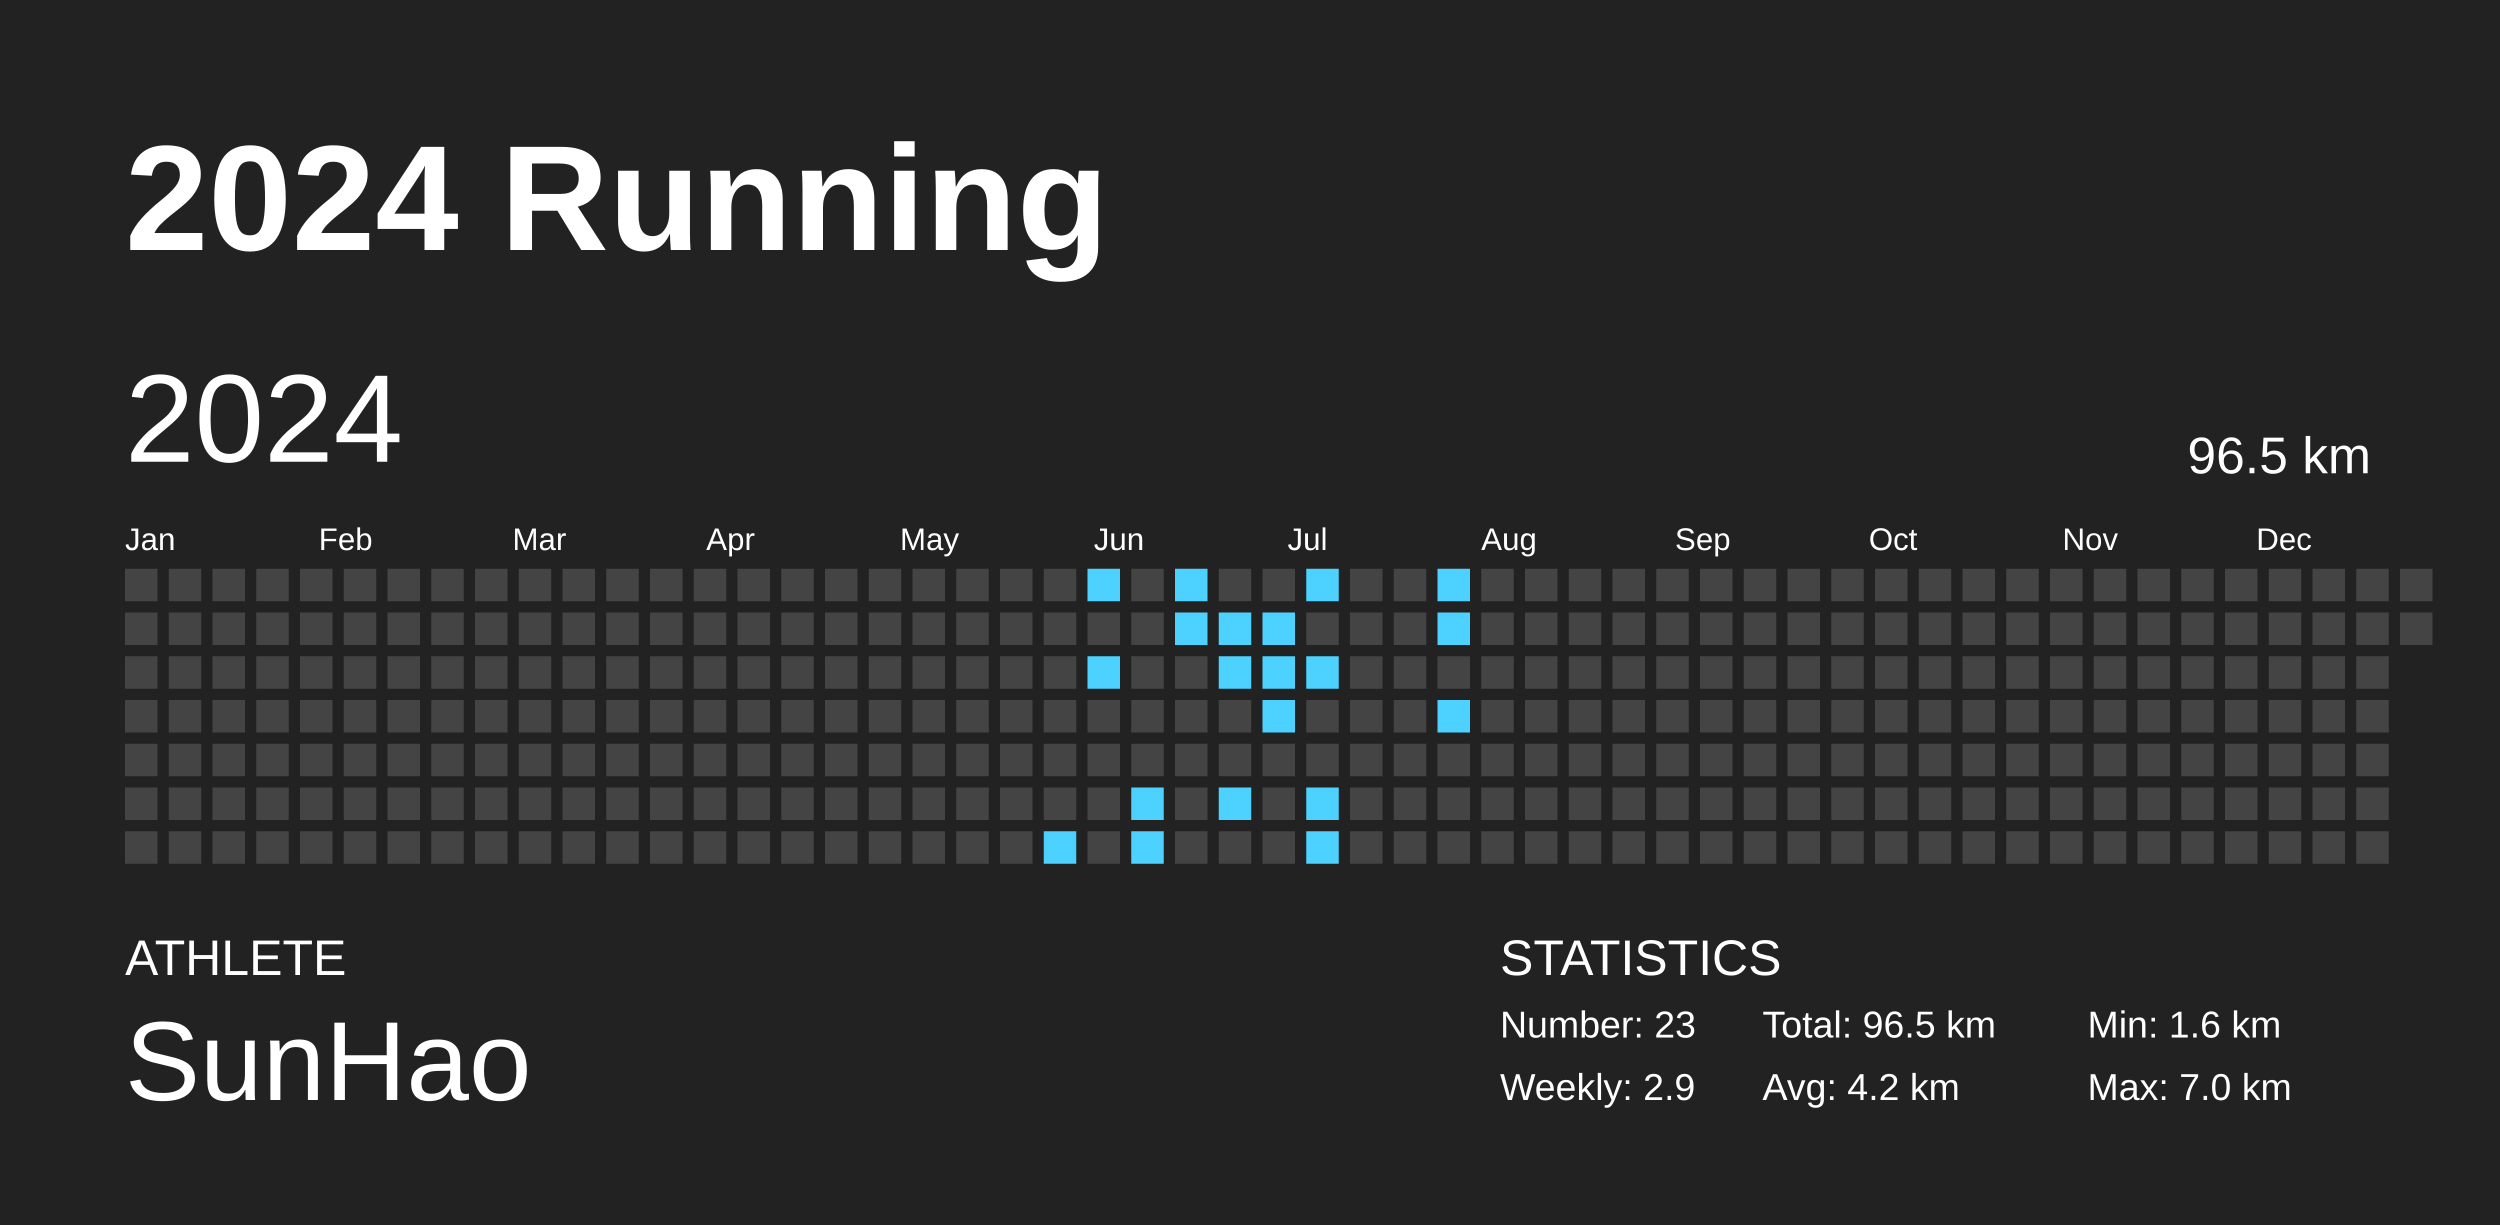
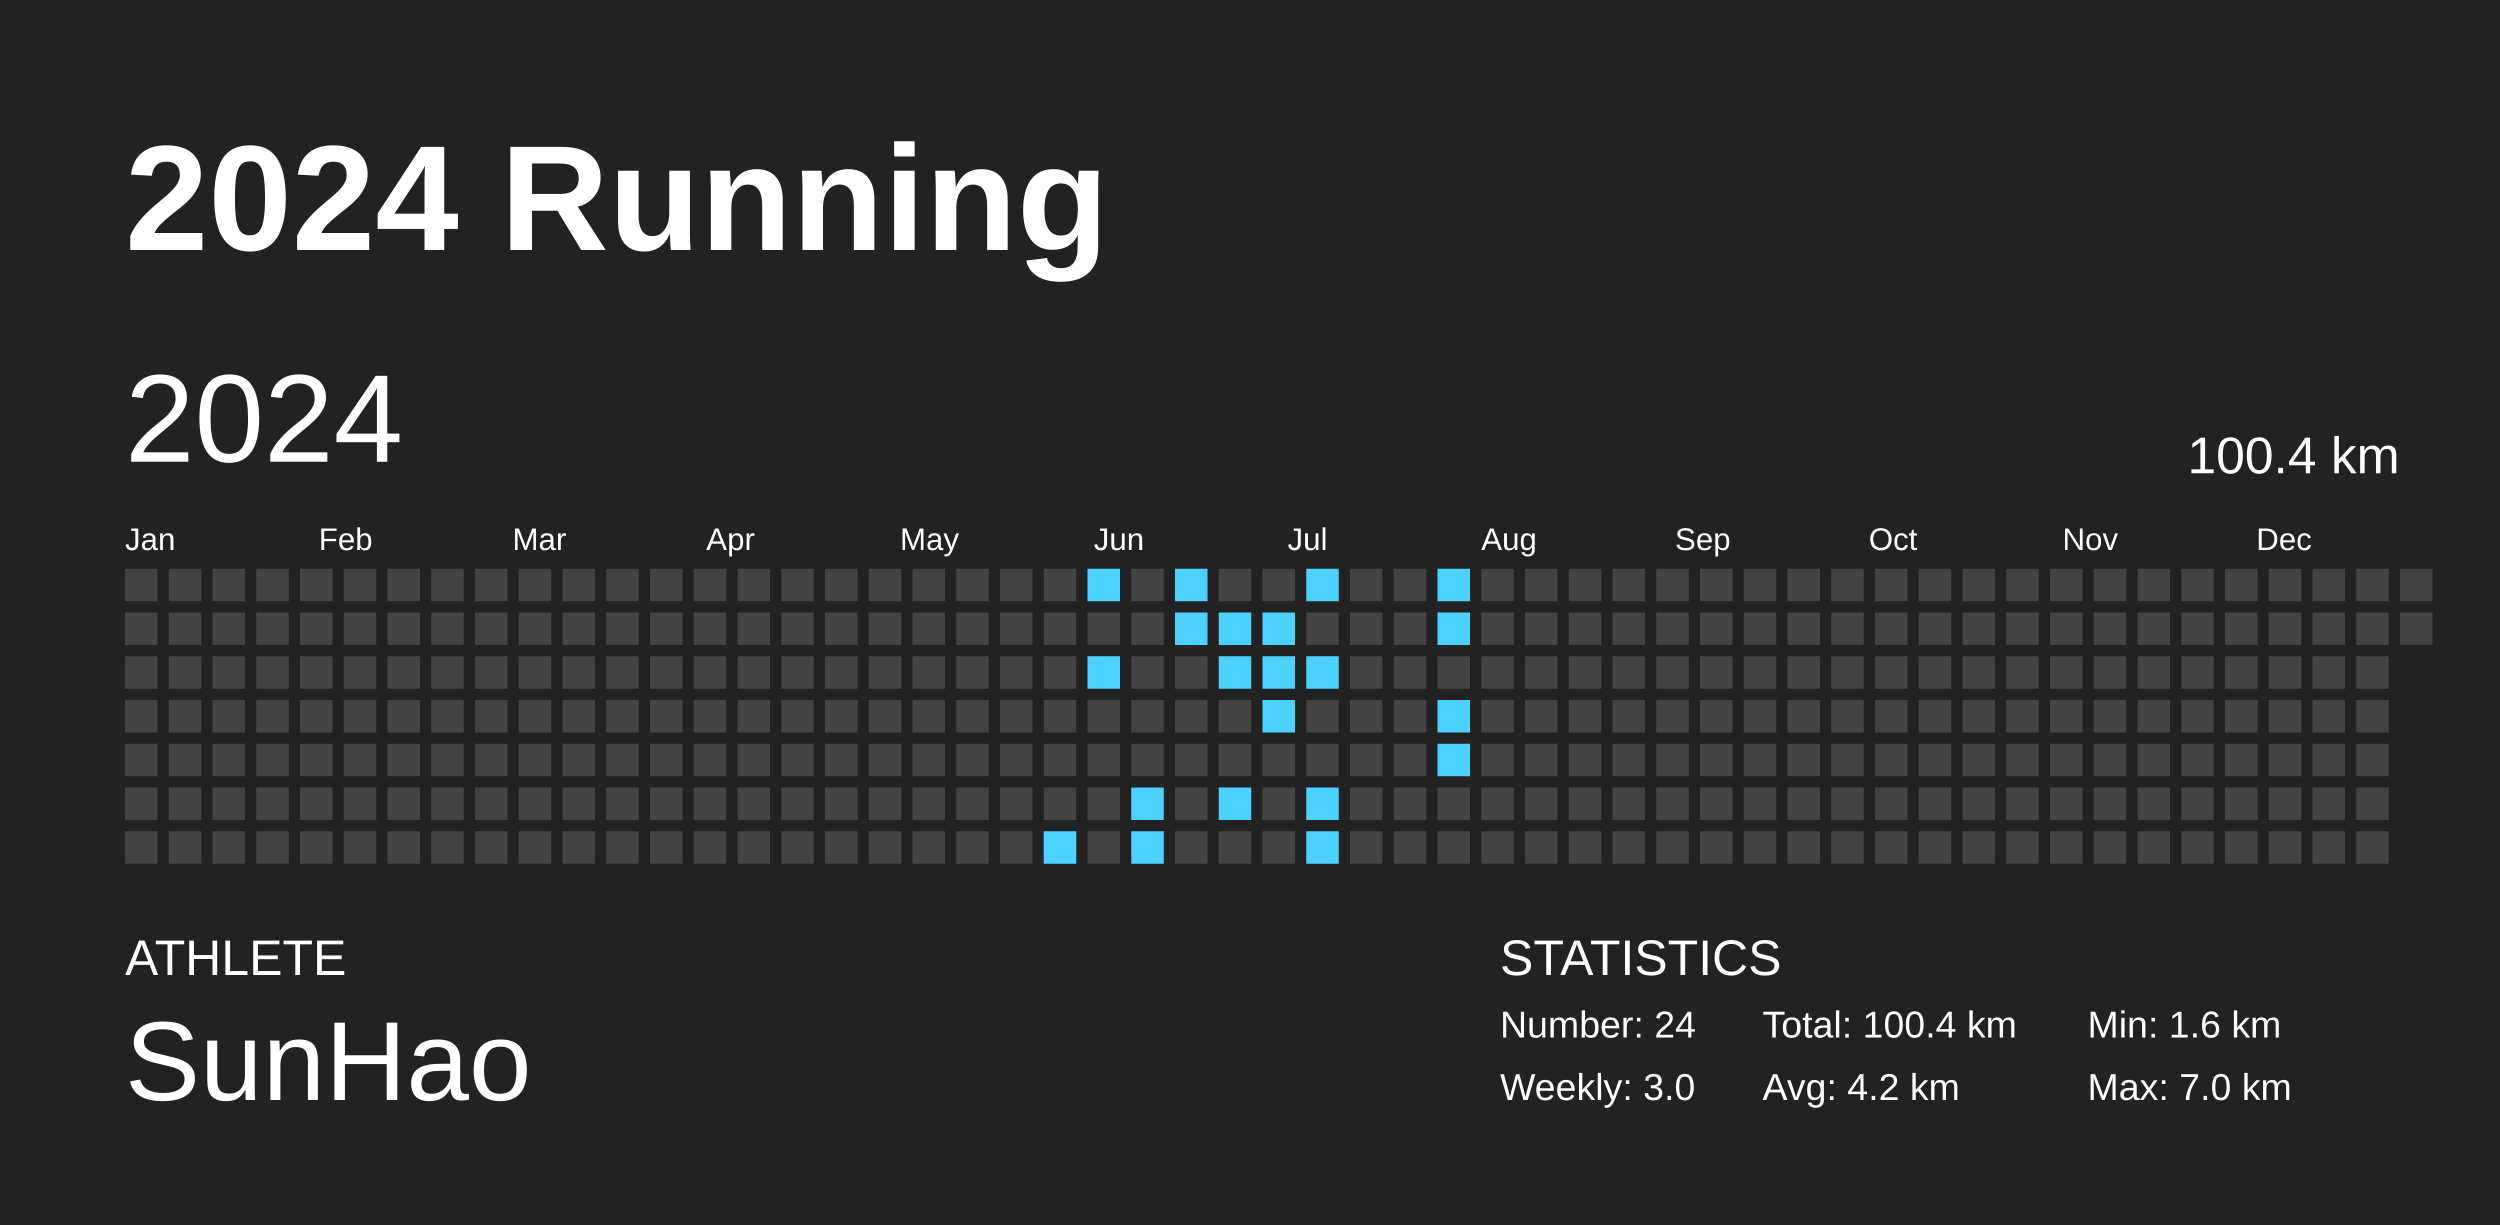
<svg xmlns="http://www.w3.org/2000/svg" baseProfile="full" height="98mm" version="1.1" viewBox="0,0,200,98" width="200mm">
  <defs />
  <rect fill="#222222" height="98" width="200" x="0" y="0" />
  <text fill="#FFFFFF" style="font-size:12px; font-family:Arial; font-weight:bold;" x="10" y="20">2024 Running</text>
  <text fill="#FFFFFF" style="font-size:4px; font-family:Arial" x="10" y="78">ATHLETE</text>
  <text fill="#FFFFFF" style="font-size:9px; font-family:Arial" x="10" y="88">SunHao</text>
  <text fill="#FFFFFF" style="font-size:4px; font-family:Arial" x="120" y="78">STATISTICS</text>
-   <text fill="#FFFFFF" style="font-size:3px; font-family:Arial" x="120" y="83">Number: 23</text>
-   <text fill="#FFFFFF" style="font-size:3px; font-family:Arial" x="120" y="88">Weekly: 2.9</text>
-   <text fill="#FFFFFF" style="font-size:3px; font-family:Arial" x="141" y="83">Total: 96.5 km</text>
+   <text fill="#FFFFFF" style="font-size:3px; font-family:Arial" x="120" y="83">Number: 24</text>
+   <text fill="#FFFFFF" style="font-size:3px; font-family:Arial" x="120" y="88">Weekly: 3.0</text>
+   <text fill="#FFFFFF" style="font-size:3px; font-family:Arial" x="141" y="83">Total: 100.4 km</text>
  <text fill="#FFFFFF" style="font-size:3px; font-family:Arial" x="141" y="88">Avg: 4.2 km</text>
  <text fill="#FFFFFF" style="font-size:3px; font-family:Arial" x="167" y="83">Min: 1.6 km</text>
  <text fill="#FFFFFF" style="font-size:3px; font-family:Arial" x="167" y="88">Max: 7.0 km</text>
  <text dominant-baseline="hanging" fill="#FFFFFF" style="font-size:10.0px; font-family:Arial;" x="10" y="30">2024</text>
-   <text dominant-baseline="hanging" fill="#FFFFFF" style="font-size:4.125px; font-family:Arial;" x="175" y="35">96.5 km</text>
+   <text dominant-baseline="hanging" fill="#FFFFFF" style="font-size:4.125px; font-family:Arial;" x="175" y="35">100.4 km</text>
  <text fill="#FFFFFF" style="font-size:2.5px; font-family:Arial" x="10.0" y="44">Jan</text>
  <text fill="#FFFFFF" style="font-size:2.5px; font-family:Arial" x="25.5" y="44">Feb</text>
  <text fill="#FFFFFF" style="font-size:2.5px; font-family:Arial" x="41.0" y="44">Mar</text>
  <text fill="#FFFFFF" style="font-size:2.5px; font-family:Arial" x="56.5" y="44">Apr</text>
  <text fill="#FFFFFF" style="font-size:2.5px; font-family:Arial" x="72.0" y="44">May</text>
  <text fill="#FFFFFF" style="font-size:2.5px; font-family:Arial" x="87.5" y="44">Jun</text>
  <text fill="#FFFFFF" style="font-size:2.5px; font-family:Arial" x="103.0" y="44">Jul</text>
  <text fill="#FFFFFF" style="font-size:2.5px; font-family:Arial" x="118.5" y="44">Aug</text>
  <text fill="#FFFFFF" style="font-size:2.5px; font-family:Arial" x="134.0" y="44">Sep</text>
  <text fill="#FFFFFF" style="font-size:2.5px; font-family:Arial" x="149.5" y="44">Oct</text>
  <text fill="#FFFFFF" style="font-size:2.5px; font-family:Arial" x="165.0" y="44">Nov</text>
  <text fill="#FFFFFF" style="font-size:2.5px; font-family:Arial" x="180.5" y="44">Dec</text>
  <rect fill="#444444" height="2.6" width="2.6" x="10.0" y="45.5" />
  <rect fill="#444444" height="2.6" width="2.6" x="10.0" y="49.0" />
  <rect fill="#444444" height="2.6" width="2.6" x="10.0" y="52.5" />
  <rect fill="#444444" height="2.6" width="2.6" x="10.0" y="56.0" />
  <rect fill="#444444" height="2.6" width="2.6" x="10.0" y="59.5" />
  <rect fill="#444444" height="2.6" width="2.6" x="10.0" y="63.0" />
  <rect fill="#444444" height="2.6" width="2.6" x="10.0" y="66.5" />
  <rect fill="#444444" height="2.6" width="2.6" x="13.5" y="45.5" />
  <rect fill="#444444" height="2.6" width="2.6" x="13.5" y="49.0" />
  <rect fill="#444444" height="2.6" width="2.6" x="13.5" y="52.5" />
  <rect fill="#444444" height="2.6" width="2.6" x="13.5" y="56.0" />
  <rect fill="#444444" height="2.6" width="2.6" x="13.5" y="59.5" />
  <rect fill="#444444" height="2.6" width="2.6" x="13.5" y="63.0" />
  <rect fill="#444444" height="2.6" width="2.6" x="13.5" y="66.5" />
  <rect fill="#444444" height="2.6" width="2.6" x="17.0" y="45.5" />
  <rect fill="#444444" height="2.6" width="2.6" x="17.0" y="49.0" />
  <rect fill="#444444" height="2.6" width="2.6" x="17.0" y="52.5" />
  <rect fill="#444444" height="2.6" width="2.6" x="17.0" y="56.0" />
  <rect fill="#444444" height="2.6" width="2.6" x="17.0" y="59.5" />
  <rect fill="#444444" height="2.6" width="2.6" x="17.0" y="63.0" />
  <rect fill="#444444" height="2.6" width="2.6" x="17.0" y="66.5" />
  <rect fill="#444444" height="2.6" width="2.6" x="20.5" y="45.5" />
  <rect fill="#444444" height="2.6" width="2.6" x="20.5" y="49.0" />
  <rect fill="#444444" height="2.6" width="2.6" x="20.5" y="52.5" />
  <rect fill="#444444" height="2.6" width="2.6" x="20.5" y="56.0" />
  <rect fill="#444444" height="2.6" width="2.6" x="20.5" y="59.5" />
  <rect fill="#444444" height="2.6" width="2.6" x="20.5" y="63.0" />
  <rect fill="#444444" height="2.6" width="2.6" x="20.5" y="66.5" />
  <rect fill="#444444" height="2.6" width="2.6" x="24.0" y="45.5" />
  <rect fill="#444444" height="2.6" width="2.6" x="24.0" y="49.0" />
  <rect fill="#444444" height="2.6" width="2.6" x="24.0" y="52.5" />
  <rect fill="#444444" height="2.6" width="2.6" x="24.0" y="56.0" />
  <rect fill="#444444" height="2.6" width="2.6" x="24.0" y="59.5" />
  <rect fill="#444444" height="2.6" width="2.6" x="24.0" y="63.0" />
  <rect fill="#444444" height="2.6" width="2.6" x="24.0" y="66.5" />
  <rect fill="#444444" height="2.6" width="2.6" x="27.5" y="45.5" />
  <rect fill="#444444" height="2.6" width="2.6" x="27.5" y="49.0" />
  <rect fill="#444444" height="2.6" width="2.6" x="27.5" y="52.5" />
  <rect fill="#444444" height="2.6" width="2.6" x="27.5" y="56.0" />
  <rect fill="#444444" height="2.6" width="2.6" x="27.5" y="59.5" />
  <rect fill="#444444" height="2.6" width="2.6" x="27.5" y="63.0" />
  <rect fill="#444444" height="2.6" width="2.6" x="27.5" y="66.5" />
  <rect fill="#444444" height="2.6" width="2.6" x="31.0" y="45.5" />
  <rect fill="#444444" height="2.6" width="2.6" x="31.0" y="49.0" />
  <rect fill="#444444" height="2.6" width="2.6" x="31.0" y="52.5" />
  <rect fill="#444444" height="2.6" width="2.6" x="31.0" y="56.0" />
  <rect fill="#444444" height="2.6" width="2.6" x="31.0" y="59.5" />
  <rect fill="#444444" height="2.6" width="2.6" x="31.0" y="63.0" />
  <rect fill="#444444" height="2.6" width="2.6" x="31.0" y="66.5" />
  <rect fill="#444444" height="2.6" width="2.6" x="34.5" y="45.5" />
  <rect fill="#444444" height="2.6" width="2.6" x="34.5" y="49.0" />
  <rect fill="#444444" height="2.6" width="2.6" x="34.5" y="52.5" />
  <rect fill="#444444" height="2.6" width="2.6" x="34.5" y="56.0" />
  <rect fill="#444444" height="2.6" width="2.6" x="34.5" y="59.5" />
  <rect fill="#444444" height="2.6" width="2.6" x="34.5" y="63.0" />
  <rect fill="#444444" height="2.6" width="2.6" x="34.5" y="66.5" />
  <rect fill="#444444" height="2.6" width="2.6" x="38.0" y="45.5" />
  <rect fill="#444444" height="2.6" width="2.6" x="38.0" y="49.0" />
  <rect fill="#444444" height="2.6" width="2.6" x="38.0" y="52.5" />
  <rect fill="#444444" height="2.6" width="2.6" x="38.0" y="56.0" />
  <rect fill="#444444" height="2.6" width="2.6" x="38.0" y="59.5" />
  <rect fill="#444444" height="2.6" width="2.6" x="38.0" y="63.0" />
  <rect fill="#444444" height="2.6" width="2.6" x="38.0" y="66.5" />
  <rect fill="#444444" height="2.6" width="2.6" x="41.5" y="45.5" />
  <rect fill="#444444" height="2.6" width="2.6" x="41.5" y="49.0" />
  <rect fill="#444444" height="2.6" width="2.6" x="41.5" y="52.5" />
  <rect fill="#444444" height="2.6" width="2.6" x="41.5" y="56.0" />
  <rect fill="#444444" height="2.6" width="2.6" x="41.5" y="59.5" />
  <rect fill="#444444" height="2.6" width="2.6" x="41.5" y="63.0" />
  <rect fill="#444444" height="2.6" width="2.6" x="41.5" y="66.5" />
  <rect fill="#444444" height="2.6" width="2.6" x="45.0" y="45.5" />
  <rect fill="#444444" height="2.6" width="2.6" x="45.0" y="49.0" />
  <rect fill="#444444" height="2.6" width="2.6" x="45.0" y="52.5" />
  <rect fill="#444444" height="2.6" width="2.6" x="45.0" y="56.0" />
  <rect fill="#444444" height="2.6" width="2.6" x="45.0" y="59.5" />
  <rect fill="#444444" height="2.6" width="2.6" x="45.0" y="63.0" />
  <rect fill="#444444" height="2.6" width="2.6" x="45.0" y="66.5" />
  <rect fill="#444444" height="2.6" width="2.6" x="48.5" y="45.5" />
  <rect fill="#444444" height="2.6" width="2.6" x="48.5" y="49.0" />
  <rect fill="#444444" height="2.6" width="2.6" x="48.5" y="52.5" />
  <rect fill="#444444" height="2.6" width="2.6" x="48.5" y="56.0" />
  <rect fill="#444444" height="2.6" width="2.6" x="48.5" y="59.5" />
  <rect fill="#444444" height="2.6" width="2.6" x="48.5" y="63.0" />
  <rect fill="#444444" height="2.6" width="2.6" x="48.5" y="66.5" />
  <rect fill="#444444" height="2.6" width="2.6" x="52.0" y="45.5" />
  <rect fill="#444444" height="2.6" width="2.6" x="52.0" y="49.0" />
  <rect fill="#444444" height="2.6" width="2.6" x="52.0" y="52.5" />
  <rect fill="#444444" height="2.6" width="2.6" x="52.0" y="56.0" />
  <rect fill="#444444" height="2.6" width="2.6" x="52.0" y="59.5" />
  <rect fill="#444444" height="2.6" width="2.6" x="52.0" y="63.0" />
  <rect fill="#444444" height="2.6" width="2.6" x="52.0" y="66.5" />
  <rect fill="#444444" height="2.6" width="2.6" x="55.5" y="45.5" />
  <rect fill="#444444" height="2.6" width="2.6" x="55.5" y="49.0" />
  <rect fill="#444444" height="2.6" width="2.6" x="55.5" y="52.5" />
  <rect fill="#444444" height="2.6" width="2.6" x="55.5" y="56.0" />
  <rect fill="#444444" height="2.6" width="2.6" x="55.5" y="59.5" />
  <rect fill="#444444" height="2.6" width="2.6" x="55.5" y="63.0" />
  <rect fill="#444444" height="2.6" width="2.6" x="55.5" y="66.5" />
  <rect fill="#444444" height="2.6" width="2.6" x="59.0" y="45.5" />
  <rect fill="#444444" height="2.6" width="2.6" x="59.0" y="49.0" />
  <rect fill="#444444" height="2.6" width="2.6" x="59.0" y="52.5" />
  <rect fill="#444444" height="2.6" width="2.6" x="59.0" y="56.0" />
  <rect fill="#444444" height="2.6" width="2.6" x="59.0" y="59.5" />
  <rect fill="#444444" height="2.6" width="2.6" x="59.0" y="63.0" />
  <rect fill="#444444" height="2.6" width="2.6" x="59.0" y="66.5" />
  <rect fill="#444444" height="2.6" width="2.6" x="62.5" y="45.5" />
  <rect fill="#444444" height="2.6" width="2.6" x="62.5" y="49.0" />
  <rect fill="#444444" height="2.6" width="2.6" x="62.5" y="52.5" />
  <rect fill="#444444" height="2.6" width="2.6" x="62.5" y="56.0" />
  <rect fill="#444444" height="2.6" width="2.6" x="62.5" y="59.5" />
  <rect fill="#444444" height="2.6" width="2.6" x="62.5" y="63.0" />
  <rect fill="#444444" height="2.6" width="2.6" x="62.5" y="66.5" />
  <rect fill="#444444" height="2.6" width="2.6" x="66.0" y="45.5" />
  <rect fill="#444444" height="2.6" width="2.6" x="66.0" y="49.0" />
  <rect fill="#444444" height="2.6" width="2.6" x="66.0" y="52.5" />
  <rect fill="#444444" height="2.6" width="2.6" x="66.0" y="56.0" />
  <rect fill="#444444" height="2.6" width="2.6" x="66.0" y="59.5" />
  <rect fill="#444444" height="2.6" width="2.6" x="66.0" y="63.0" />
  <rect fill="#444444" height="2.6" width="2.6" x="66.0" y="66.5" />
  <rect fill="#444444" height="2.6" width="2.6" x="69.5" y="45.5" />
  <rect fill="#444444" height="2.6" width="2.6" x="69.5" y="49.0" />
  <rect fill="#444444" height="2.6" width="2.6" x="69.5" y="52.5" />
  <rect fill="#444444" height="2.6" width="2.6" x="69.5" y="56.0" />
  <rect fill="#444444" height="2.6" width="2.6" x="69.5" y="59.5" />
  <rect fill="#444444" height="2.6" width="2.6" x="69.5" y="63.0" />
  <rect fill="#444444" height="2.6" width="2.6" x="69.5" y="66.5" />
  <rect fill="#444444" height="2.6" width="2.6" x="73.0" y="45.5" />
  <rect fill="#444444" height="2.6" width="2.6" x="73.0" y="49.0" />
  <rect fill="#444444" height="2.6" width="2.6" x="73.0" y="52.5" />
  <rect fill="#444444" height="2.6" width="2.6" x="73.0" y="56.0" />
  <rect fill="#444444" height="2.6" width="2.6" x="73.0" y="59.5" />
  <rect fill="#444444" height="2.6" width="2.6" x="73.0" y="63.0" />
  <rect fill="#444444" height="2.6" width="2.6" x="73.0" y="66.5" />
  <rect fill="#444444" height="2.6" width="2.6" x="76.5" y="45.5" />
  <rect fill="#444444" height="2.6" width="2.6" x="76.5" y="49.0" />
  <rect fill="#444444" height="2.6" width="2.6" x="76.5" y="52.5" />
  <rect fill="#444444" height="2.6" width="2.6" x="76.5" y="56.0" />
  <rect fill="#444444" height="2.6" width="2.6" x="76.5" y="59.5" />
  <rect fill="#444444" height="2.6" width="2.6" x="76.5" y="63.0" />
  <rect fill="#444444" height="2.6" width="2.6" x="76.5" y="66.5" />
  <rect fill="#444444" height="2.6" width="2.6" x="80.0" y="45.5" />
  <rect fill="#444444" height="2.6" width="2.6" x="80.0" y="49.0" />
  <rect fill="#444444" height="2.6" width="2.6" x="80.0" y="52.5" />
  <rect fill="#444444" height="2.6" width="2.6" x="80.0" y="56.0" />
  <rect fill="#444444" height="2.6" width="2.6" x="80.0" y="59.5" />
  <rect fill="#444444" height="2.6" width="2.6" x="80.0" y="63.0" />
  <rect fill="#444444" height="2.6" width="2.6" x="80.0" y="66.5" />
  <rect fill="#444444" height="2.6" width="2.6" x="83.5" y="45.5" />
  <rect fill="#444444" height="2.6" width="2.6" x="83.5" y="49.0" />
  <rect fill="#444444" height="2.6" width="2.6" x="83.5" y="52.5" />
  <rect fill="#444444" height="2.6" width="2.6" x="83.5" y="56.0" />
  <rect fill="#444444" height="2.6" width="2.6" x="83.5" y="59.5" />
  <rect fill="#444444" height="2.6" width="2.6" x="83.5" y="63.0" />
  <rect fill="#4dd2ff" height="2.6" width="2.6" x="83.5" y="66.5" />
  <rect fill="#4dd2ff" height="2.6" width="2.6" x="87.0" y="45.5" />
  <rect fill="#444444" height="2.6" width="2.6" x="87.0" y="49.0" />
  <rect fill="#4dd2ff" height="2.6" width="2.6" x="87.0" y="52.5" />
  <rect fill="#444444" height="2.6" width="2.6" x="87.0" y="56.0" />
  <rect fill="#444444" height="2.6" width="2.6" x="87.0" y="59.5" />
  <rect fill="#444444" height="2.6" width="2.6" x="87.0" y="63.0" />
  <rect fill="#444444" height="2.6" width="2.6" x="87.0" y="66.5" />
  <rect fill="#444444" height="2.6" width="2.6" x="90.5" y="45.5" />
  <rect fill="#444444" height="2.6" width="2.6" x="90.5" y="49.0" />
  <rect fill="#444444" height="2.6" width="2.6" x="90.5" y="52.5" />
  <rect fill="#444444" height="2.6" width="2.6" x="90.5" y="56.0" />
  <rect fill="#444444" height="2.6" width="2.6" x="90.5" y="59.5" />
  <rect fill="#4dd2ff" height="2.6" width="2.6" x="90.5" y="63.0" />
  <rect fill="#4dd2ff" height="2.6" width="2.6" x="90.5" y="66.5" />
  <rect fill="#4dd2ff" height="2.6" width="2.6" x="94.0" y="45.5" />
  <rect fill="#4dd2ff" height="2.6" width="2.6" x="94.0" y="49.0" />
  <rect fill="#444444" height="2.6" width="2.6" x="94.0" y="52.5" />
  <rect fill="#444444" height="2.6" width="2.6" x="94.0" y="56.0" />
  <rect fill="#444444" height="2.6" width="2.6" x="94.0" y="59.5" />
  <rect fill="#444444" height="2.6" width="2.6" x="94.0" y="63.0" />
  <rect fill="#444444" height="2.6" width="2.6" x="94.0" y="66.5" />
  <rect fill="#444444" height="2.6" width="2.6" x="97.5" y="45.5" />
  <rect fill="#4dd2ff" height="2.6" width="2.6" x="97.5" y="49.0" />
  <rect fill="#4dd2ff" height="2.6" width="2.6" x="97.5" y="52.5" />
  <rect fill="#444444" height="2.6" width="2.6" x="97.5" y="56.0" />
  <rect fill="#444444" height="2.6" width="2.6" x="97.5" y="59.5" />
  <rect fill="#4dd2ff" height="2.6" width="2.6" x="97.5" y="63.0" />
  <rect fill="#444444" height="2.6" width="2.6" x="97.5" y="66.5" />
  <rect fill="#444444" height="2.6" width="2.6" x="101.0" y="45.5" />
  <rect fill="#4dd2ff" height="2.6" width="2.6" x="101.0" y="49.0" />
  <rect fill="#4dd2ff" height="2.6" width="2.6" x="101.0" y="52.5" />
  <rect fill="#4dd2ff" height="2.6" width="2.6" x="101.0" y="56.0" />
  <rect fill="#444444" height="2.6" width="2.6" x="101.0" y="59.5" />
  <rect fill="#444444" height="2.6" width="2.6" x="101.0" y="63.0" />
  <rect fill="#444444" height="2.6" width="2.6" x="101.0" y="66.5" />
  <rect fill="#4dd2ff" height="2.6" width="2.6" x="104.5" y="45.5" />
  <rect fill="#444444" height="2.6" width="2.6" x="104.5" y="49.0" />
  <rect fill="#4dd2ff" height="2.6" width="2.6" x="104.5" y="52.5" />
  <rect fill="#444444" height="2.6" width="2.6" x="104.5" y="56.0" />
  <rect fill="#444444" height="2.6" width="2.6" x="104.5" y="59.5" />
  <rect fill="#4dd2ff" height="2.6" width="2.6" x="104.5" y="63.0" />
  <rect fill="#4dd2ff" height="2.6" width="2.6" x="104.5" y="66.5" />
  <rect fill="#444444" height="2.6" width="2.6" x="108.0" y="45.5" />
  <rect fill="#444444" height="2.6" width="2.6" x="108.0" y="49.0" />
  <rect fill="#444444" height="2.6" width="2.6" x="108.0" y="52.5" />
  <rect fill="#444444" height="2.6" width="2.6" x="108.0" y="56.0" />
  <rect fill="#444444" height="2.6" width="2.6" x="108.0" y="59.5" />
  <rect fill="#444444" height="2.6" width="2.6" x="108.0" y="63.0" />
  <rect fill="#444444" height="2.6" width="2.6" x="108.0" y="66.5" />
  <rect fill="#444444" height="2.6" width="2.6" x="111.5" y="45.5" />
  <rect fill="#444444" height="2.6" width="2.6" x="111.5" y="49.0" />
  <rect fill="#444444" height="2.6" width="2.6" x="111.5" y="52.5" />
  <rect fill="#444444" height="2.6" width="2.6" x="111.5" y="56.0" />
  <rect fill="#444444" height="2.6" width="2.6" x="111.5" y="59.5" />
  <rect fill="#444444" height="2.6" width="2.6" x="111.5" y="63.0" />
  <rect fill="#444444" height="2.6" width="2.6" x="111.5" y="66.5" />
  <rect fill="#4dd2ff" height="2.6" width="2.6" x="115.0" y="45.5" />
  <rect fill="#4dd2ff" height="2.6" width="2.6" x="115.0" y="49.0" />
  <rect fill="#444444" height="2.6" width="2.6" x="115.0" y="52.5" />
  <rect fill="#4dd2ff" height="2.6" width="2.6" x="115.0" y="56.0" />
-   <rect fill="#444444" height="2.6" width="2.6" x="115.0" y="59.5" />
+   <rect fill="#4dd2ff" height="2.6" width="2.6" x="115.0" y="59.5" />
  <rect fill="#444444" height="2.6" width="2.6" x="115.0" y="63.0" />
  <rect fill="#444444" height="2.6" width="2.6" x="115.0" y="66.5" />
  <rect fill="#444444" height="2.6" width="2.6" x="118.5" y="45.5" />
  <rect fill="#444444" height="2.6" width="2.6" x="118.5" y="49.0" />
  <rect fill="#444444" height="2.6" width="2.6" x="118.5" y="52.5" />
  <rect fill="#444444" height="2.6" width="2.6" x="118.5" y="56.0" />
  <rect fill="#444444" height="2.6" width="2.6" x="118.5" y="59.5" />
  <rect fill="#444444" height="2.6" width="2.6" x="118.5" y="63.0" />
  <rect fill="#444444" height="2.6" width="2.6" x="118.5" y="66.5" />
  <rect fill="#444444" height="2.6" width="2.6" x="122.0" y="45.5" />
  <rect fill="#444444" height="2.6" width="2.6" x="122.0" y="49.0" />
  <rect fill="#444444" height="2.6" width="2.6" x="122.0" y="52.5" />
  <rect fill="#444444" height="2.6" width="2.6" x="122.0" y="56.0" />
  <rect fill="#444444" height="2.6" width="2.6" x="122.0" y="59.5" />
  <rect fill="#444444" height="2.6" width="2.6" x="122.0" y="63.0" />
  <rect fill="#444444" height="2.6" width="2.6" x="122.0" y="66.5" />
  <rect fill="#444444" height="2.6" width="2.6" x="125.5" y="45.5" />
  <rect fill="#444444" height="2.6" width="2.6" x="125.5" y="49.0" />
  <rect fill="#444444" height="2.6" width="2.6" x="125.5" y="52.5" />
  <rect fill="#444444" height="2.6" width="2.6" x="125.5" y="56.0" />
  <rect fill="#444444" height="2.6" width="2.6" x="125.5" y="59.5" />
  <rect fill="#444444" height="2.6" width="2.6" x="125.5" y="63.0" />
  <rect fill="#444444" height="2.6" width="2.6" x="125.5" y="66.5" />
  <rect fill="#444444" height="2.6" width="2.6" x="129.0" y="45.5" />
  <rect fill="#444444" height="2.6" width="2.6" x="129.0" y="49.0" />
  <rect fill="#444444" height="2.6" width="2.6" x="129.0" y="52.5" />
  <rect fill="#444444" height="2.6" width="2.6" x="129.0" y="56.0" />
  <rect fill="#444444" height="2.6" width="2.6" x="129.0" y="59.5" />
  <rect fill="#444444" height="2.6" width="2.6" x="129.0" y="63.0" />
  <rect fill="#444444" height="2.6" width="2.6" x="129.0" y="66.5" />
  <rect fill="#444444" height="2.6" width="2.6" x="132.5" y="45.5" />
  <rect fill="#444444" height="2.6" width="2.6" x="132.5" y="49.0" />
  <rect fill="#444444" height="2.6" width="2.6" x="132.5" y="52.5" />
  <rect fill="#444444" height="2.6" width="2.6" x="132.5" y="56.0" />
  <rect fill="#444444" height="2.6" width="2.6" x="132.5" y="59.5" />
  <rect fill="#444444" height="2.6" width="2.6" x="132.5" y="63.0" />
  <rect fill="#444444" height="2.6" width="2.6" x="132.5" y="66.5" />
  <rect fill="#444444" height="2.6" width="2.6" x="136.0" y="45.5" />
  <rect fill="#444444" height="2.6" width="2.6" x="136.0" y="49.0" />
  <rect fill="#444444" height="2.6" width="2.6" x="136.0" y="52.5" />
  <rect fill="#444444" height="2.6" width="2.6" x="136.0" y="56.0" />
  <rect fill="#444444" height="2.6" width="2.6" x="136.0" y="59.5" />
  <rect fill="#444444" height="2.6" width="2.6" x="136.0" y="63.0" />
  <rect fill="#444444" height="2.6" width="2.6" x="136.0" y="66.5" />
  <rect fill="#444444" height="2.6" width="2.6" x="139.5" y="45.5" />
  <rect fill="#444444" height="2.6" width="2.6" x="139.5" y="49.0" />
  <rect fill="#444444" height="2.6" width="2.6" x="139.5" y="52.5" />
  <rect fill="#444444" height="2.6" width="2.6" x="139.5" y="56.0" />
  <rect fill="#444444" height="2.6" width="2.6" x="139.5" y="59.5" />
  <rect fill="#444444" height="2.6" width="2.6" x="139.5" y="63.0" />
  <rect fill="#444444" height="2.6" width="2.6" x="139.5" y="66.5" />
  <rect fill="#444444" height="2.6" width="2.6" x="143.0" y="45.5" />
  <rect fill="#444444" height="2.6" width="2.6" x="143.0" y="49.0" />
  <rect fill="#444444" height="2.6" width="2.6" x="143.0" y="52.5" />
  <rect fill="#444444" height="2.6" width="2.6" x="143.0" y="56.0" />
  <rect fill="#444444" height="2.6" width="2.6" x="143.0" y="59.5" />
  <rect fill="#444444" height="2.6" width="2.6" x="143.0" y="63.0" />
  <rect fill="#444444" height="2.6" width="2.6" x="143.0" y="66.5" />
  <rect fill="#444444" height="2.6" width="2.6" x="146.5" y="45.5" />
  <rect fill="#444444" height="2.6" width="2.6" x="146.5" y="49.0" />
  <rect fill="#444444" height="2.6" width="2.6" x="146.5" y="52.5" />
  <rect fill="#444444" height="2.6" width="2.6" x="146.5" y="56.0" />
  <rect fill="#444444" height="2.6" width="2.6" x="146.5" y="59.5" />
  <rect fill="#444444" height="2.6" width="2.6" x="146.5" y="63.0" />
  <rect fill="#444444" height="2.6" width="2.6" x="146.5" y="66.5" />
  <rect fill="#444444" height="2.6" width="2.6" x="150.0" y="45.5" />
  <rect fill="#444444" height="2.6" width="2.6" x="150.0" y="49.0" />
  <rect fill="#444444" height="2.6" width="2.6" x="150.0" y="52.5" />
  <rect fill="#444444" height="2.6" width="2.6" x="150.0" y="56.0" />
  <rect fill="#444444" height="2.6" width="2.6" x="150.0" y="59.5" />
  <rect fill="#444444" height="2.6" width="2.6" x="150.0" y="63.0" />
  <rect fill="#444444" height="2.6" width="2.6" x="150.0" y="66.5" />
  <rect fill="#444444" height="2.6" width="2.6" x="153.5" y="45.5" />
  <rect fill="#444444" height="2.6" width="2.6" x="153.5" y="49.0" />
  <rect fill="#444444" height="2.6" width="2.6" x="153.5" y="52.5" />
  <rect fill="#444444" height="2.6" width="2.6" x="153.5" y="56.0" />
  <rect fill="#444444" height="2.6" width="2.6" x="153.5" y="59.5" />
  <rect fill="#444444" height="2.6" width="2.6" x="153.5" y="63.0" />
  <rect fill="#444444" height="2.6" width="2.6" x="153.5" y="66.5" />
  <rect fill="#444444" height="2.6" width="2.6" x="157.0" y="45.5" />
  <rect fill="#444444" height="2.6" width="2.6" x="157.0" y="49.0" />
  <rect fill="#444444" height="2.6" width="2.6" x="157.0" y="52.5" />
  <rect fill="#444444" height="2.6" width="2.6" x="157.0" y="56.0" />
  <rect fill="#444444" height="2.6" width="2.6" x="157.0" y="59.5" />
  <rect fill="#444444" height="2.6" width="2.6" x="157.0" y="63.0" />
  <rect fill="#444444" height="2.6" width="2.6" x="157.0" y="66.5" />
  <rect fill="#444444" height="2.6" width="2.6" x="160.5" y="45.5" />
  <rect fill="#444444" height="2.6" width="2.6" x="160.5" y="49.0" />
  <rect fill="#444444" height="2.6" width="2.6" x="160.5" y="52.5" />
  <rect fill="#444444" height="2.6" width="2.6" x="160.5" y="56.0" />
  <rect fill="#444444" height="2.6" width="2.6" x="160.5" y="59.5" />
  <rect fill="#444444" height="2.6" width="2.6" x="160.5" y="63.0" />
  <rect fill="#444444" height="2.6" width="2.6" x="160.5" y="66.5" />
  <rect fill="#444444" height="2.6" width="2.6" x="164.0" y="45.5" />
  <rect fill="#444444" height="2.6" width="2.6" x="164.0" y="49.0" />
  <rect fill="#444444" height="2.6" width="2.6" x="164.0" y="52.5" />
  <rect fill="#444444" height="2.6" width="2.6" x="164.0" y="56.0" />
  <rect fill="#444444" height="2.6" width="2.6" x="164.0" y="59.5" />
  <rect fill="#444444" height="2.6" width="2.6" x="164.0" y="63.0" />
  <rect fill="#444444" height="2.6" width="2.6" x="164.0" y="66.5" />
  <rect fill="#444444" height="2.6" width="2.6" x="167.5" y="45.5" />
  <rect fill="#444444" height="2.6" width="2.6" x="167.5" y="49.0" />
  <rect fill="#444444" height="2.6" width="2.6" x="167.5" y="52.5" />
  <rect fill="#444444" height="2.6" width="2.6" x="167.5" y="56.0" />
  <rect fill="#444444" height="2.6" width="2.6" x="167.5" y="59.5" />
  <rect fill="#444444" height="2.6" width="2.6" x="167.5" y="63.0" />
  <rect fill="#444444" height="2.6" width="2.6" x="167.5" y="66.5" />
  <rect fill="#444444" height="2.6" width="2.6" x="171.0" y="45.5" />
  <rect fill="#444444" height="2.6" width="2.6" x="171.0" y="49.0" />
  <rect fill="#444444" height="2.6" width="2.6" x="171.0" y="52.5" />
  <rect fill="#444444" height="2.6" width="2.6" x="171.0" y="56.0" />
  <rect fill="#444444" height="2.6" width="2.6" x="171.0" y="59.5" />
  <rect fill="#444444" height="2.6" width="2.6" x="171.0" y="63.0" />
  <rect fill="#444444" height="2.6" width="2.6" x="171.0" y="66.5" />
  <rect fill="#444444" height="2.6" width="2.6" x="174.5" y="45.5" />
  <rect fill="#444444" height="2.6" width="2.6" x="174.5" y="49.0" />
  <rect fill="#444444" height="2.6" width="2.6" x="174.5" y="52.5" />
  <rect fill="#444444" height="2.6" width="2.6" x="174.5" y="56.0" />
  <rect fill="#444444" height="2.6" width="2.6" x="174.5" y="59.5" />
  <rect fill="#444444" height="2.6" width="2.6" x="174.5" y="63.0" />
  <rect fill="#444444" height="2.6" width="2.6" x="174.5" y="66.5" />
  <rect fill="#444444" height="2.6" width="2.6" x="178.0" y="45.5" />
  <rect fill="#444444" height="2.6" width="2.6" x="178.0" y="49.0" />
  <rect fill="#444444" height="2.6" width="2.6" x="178.0" y="52.5" />
  <rect fill="#444444" height="2.6" width="2.6" x="178.0" y="56.0" />
  <rect fill="#444444" height="2.6" width="2.6" x="178.0" y="59.5" />
  <rect fill="#444444" height="2.6" width="2.6" x="178.0" y="63.0" />
  <rect fill="#444444" height="2.6" width="2.6" x="178.0" y="66.5" />
  <rect fill="#444444" height="2.6" width="2.6" x="181.5" y="45.5" />
  <rect fill="#444444" height="2.6" width="2.6" x="181.5" y="49.0" />
  <rect fill="#444444" height="2.6" width="2.6" x="181.5" y="52.5" />
  <rect fill="#444444" height="2.6" width="2.6" x="181.5" y="56.0" />
  <rect fill="#444444" height="2.6" width="2.6" x="181.5" y="59.5" />
  <rect fill="#444444" height="2.6" width="2.6" x="181.5" y="63.0" />
  <rect fill="#444444" height="2.6" width="2.6" x="181.5" y="66.5" />
  <rect fill="#444444" height="2.6" width="2.6" x="185.0" y="45.5" />
  <rect fill="#444444" height="2.6" width="2.6" x="185.0" y="49.0" />
  <rect fill="#444444" height="2.6" width="2.6" x="185.0" y="52.5" />
  <rect fill="#444444" height="2.6" width="2.6" x="185.0" y="56.0" />
  <rect fill="#444444" height="2.6" width="2.6" x="185.0" y="59.5" />
  <rect fill="#444444" height="2.6" width="2.6" x="185.0" y="63.0" />
  <rect fill="#444444" height="2.6" width="2.6" x="185.0" y="66.5" />
  <rect fill="#444444" height="2.6" width="2.6" x="188.5" y="45.5" />
  <rect fill="#444444" height="2.6" width="2.6" x="188.5" y="49.0" />
  <rect fill="#444444" height="2.6" width="2.6" x="188.5" y="52.5" />
  <rect fill="#444444" height="2.6" width="2.6" x="188.5" y="56.0" />
  <rect fill="#444444" height="2.6" width="2.6" x="188.5" y="59.5" />
  <rect fill="#444444" height="2.6" width="2.6" x="188.5" y="63.0" />
  <rect fill="#444444" height="2.6" width="2.6" x="188.5" y="66.5" />
  <rect fill="#444444" height="2.6" width="2.6" x="192.0" y="45.5" />
  <rect fill="#444444" height="2.6" width="2.6" x="192.0" y="49.0" />
</svg>
